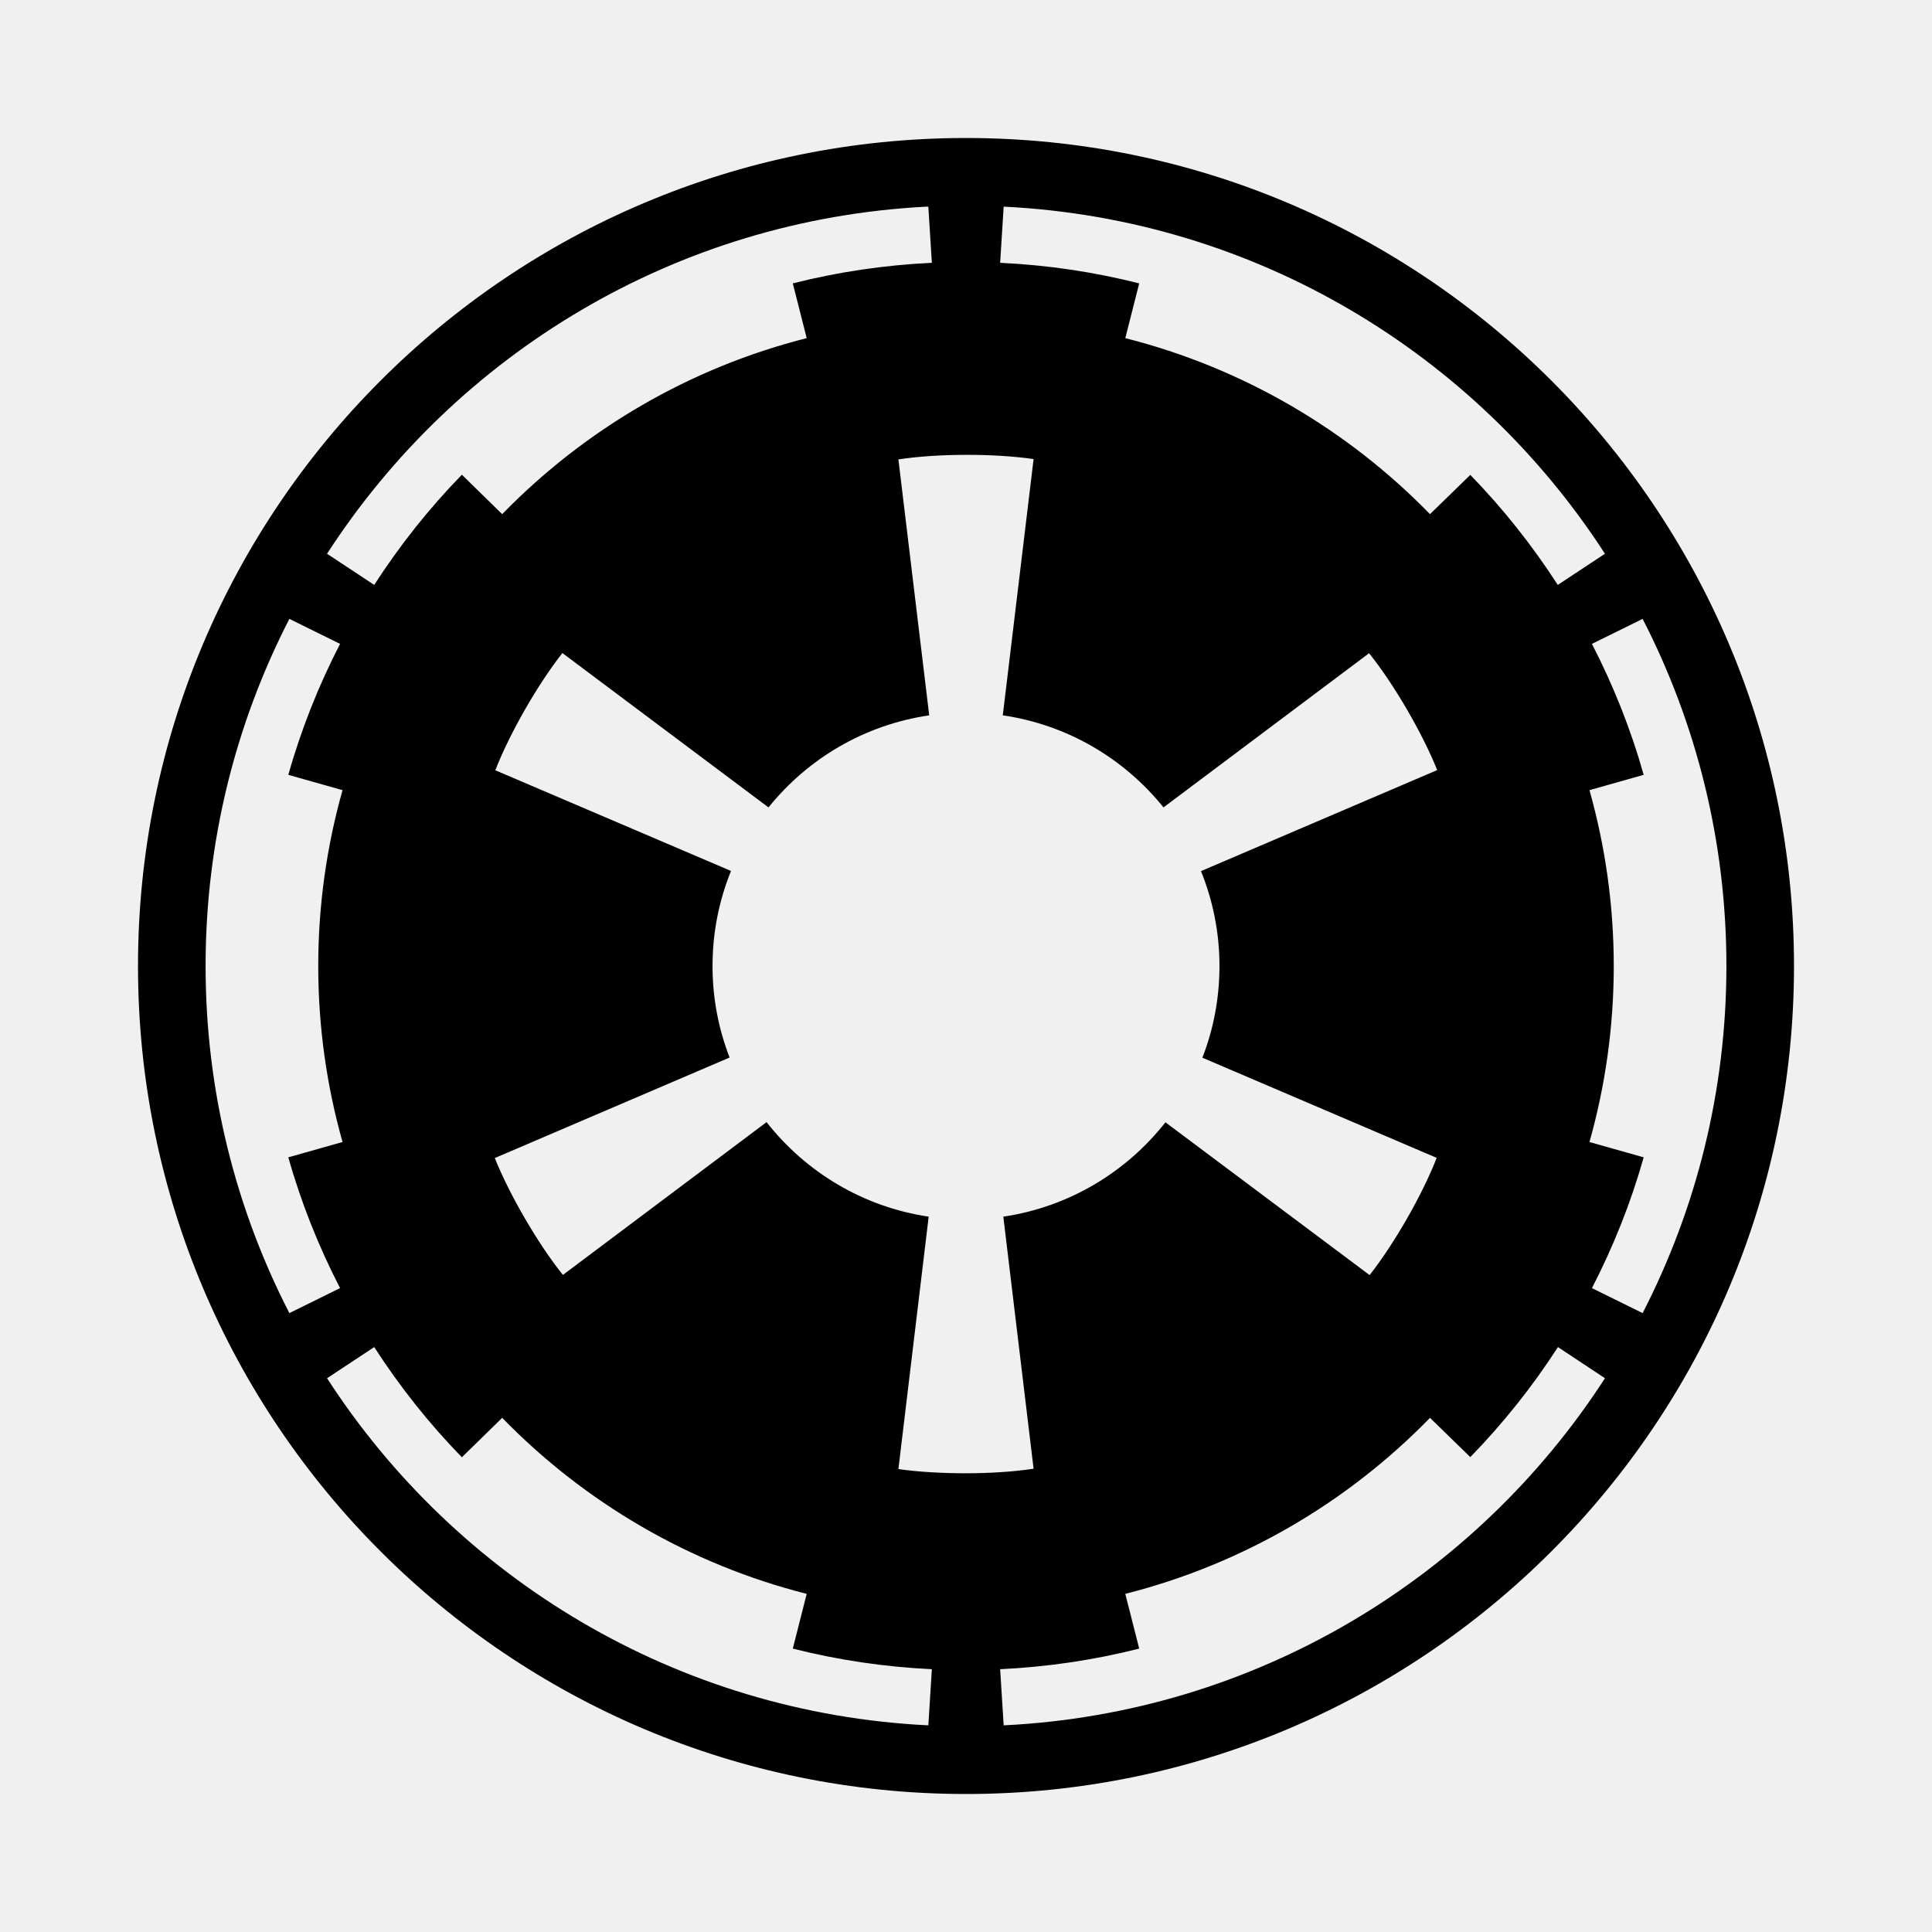
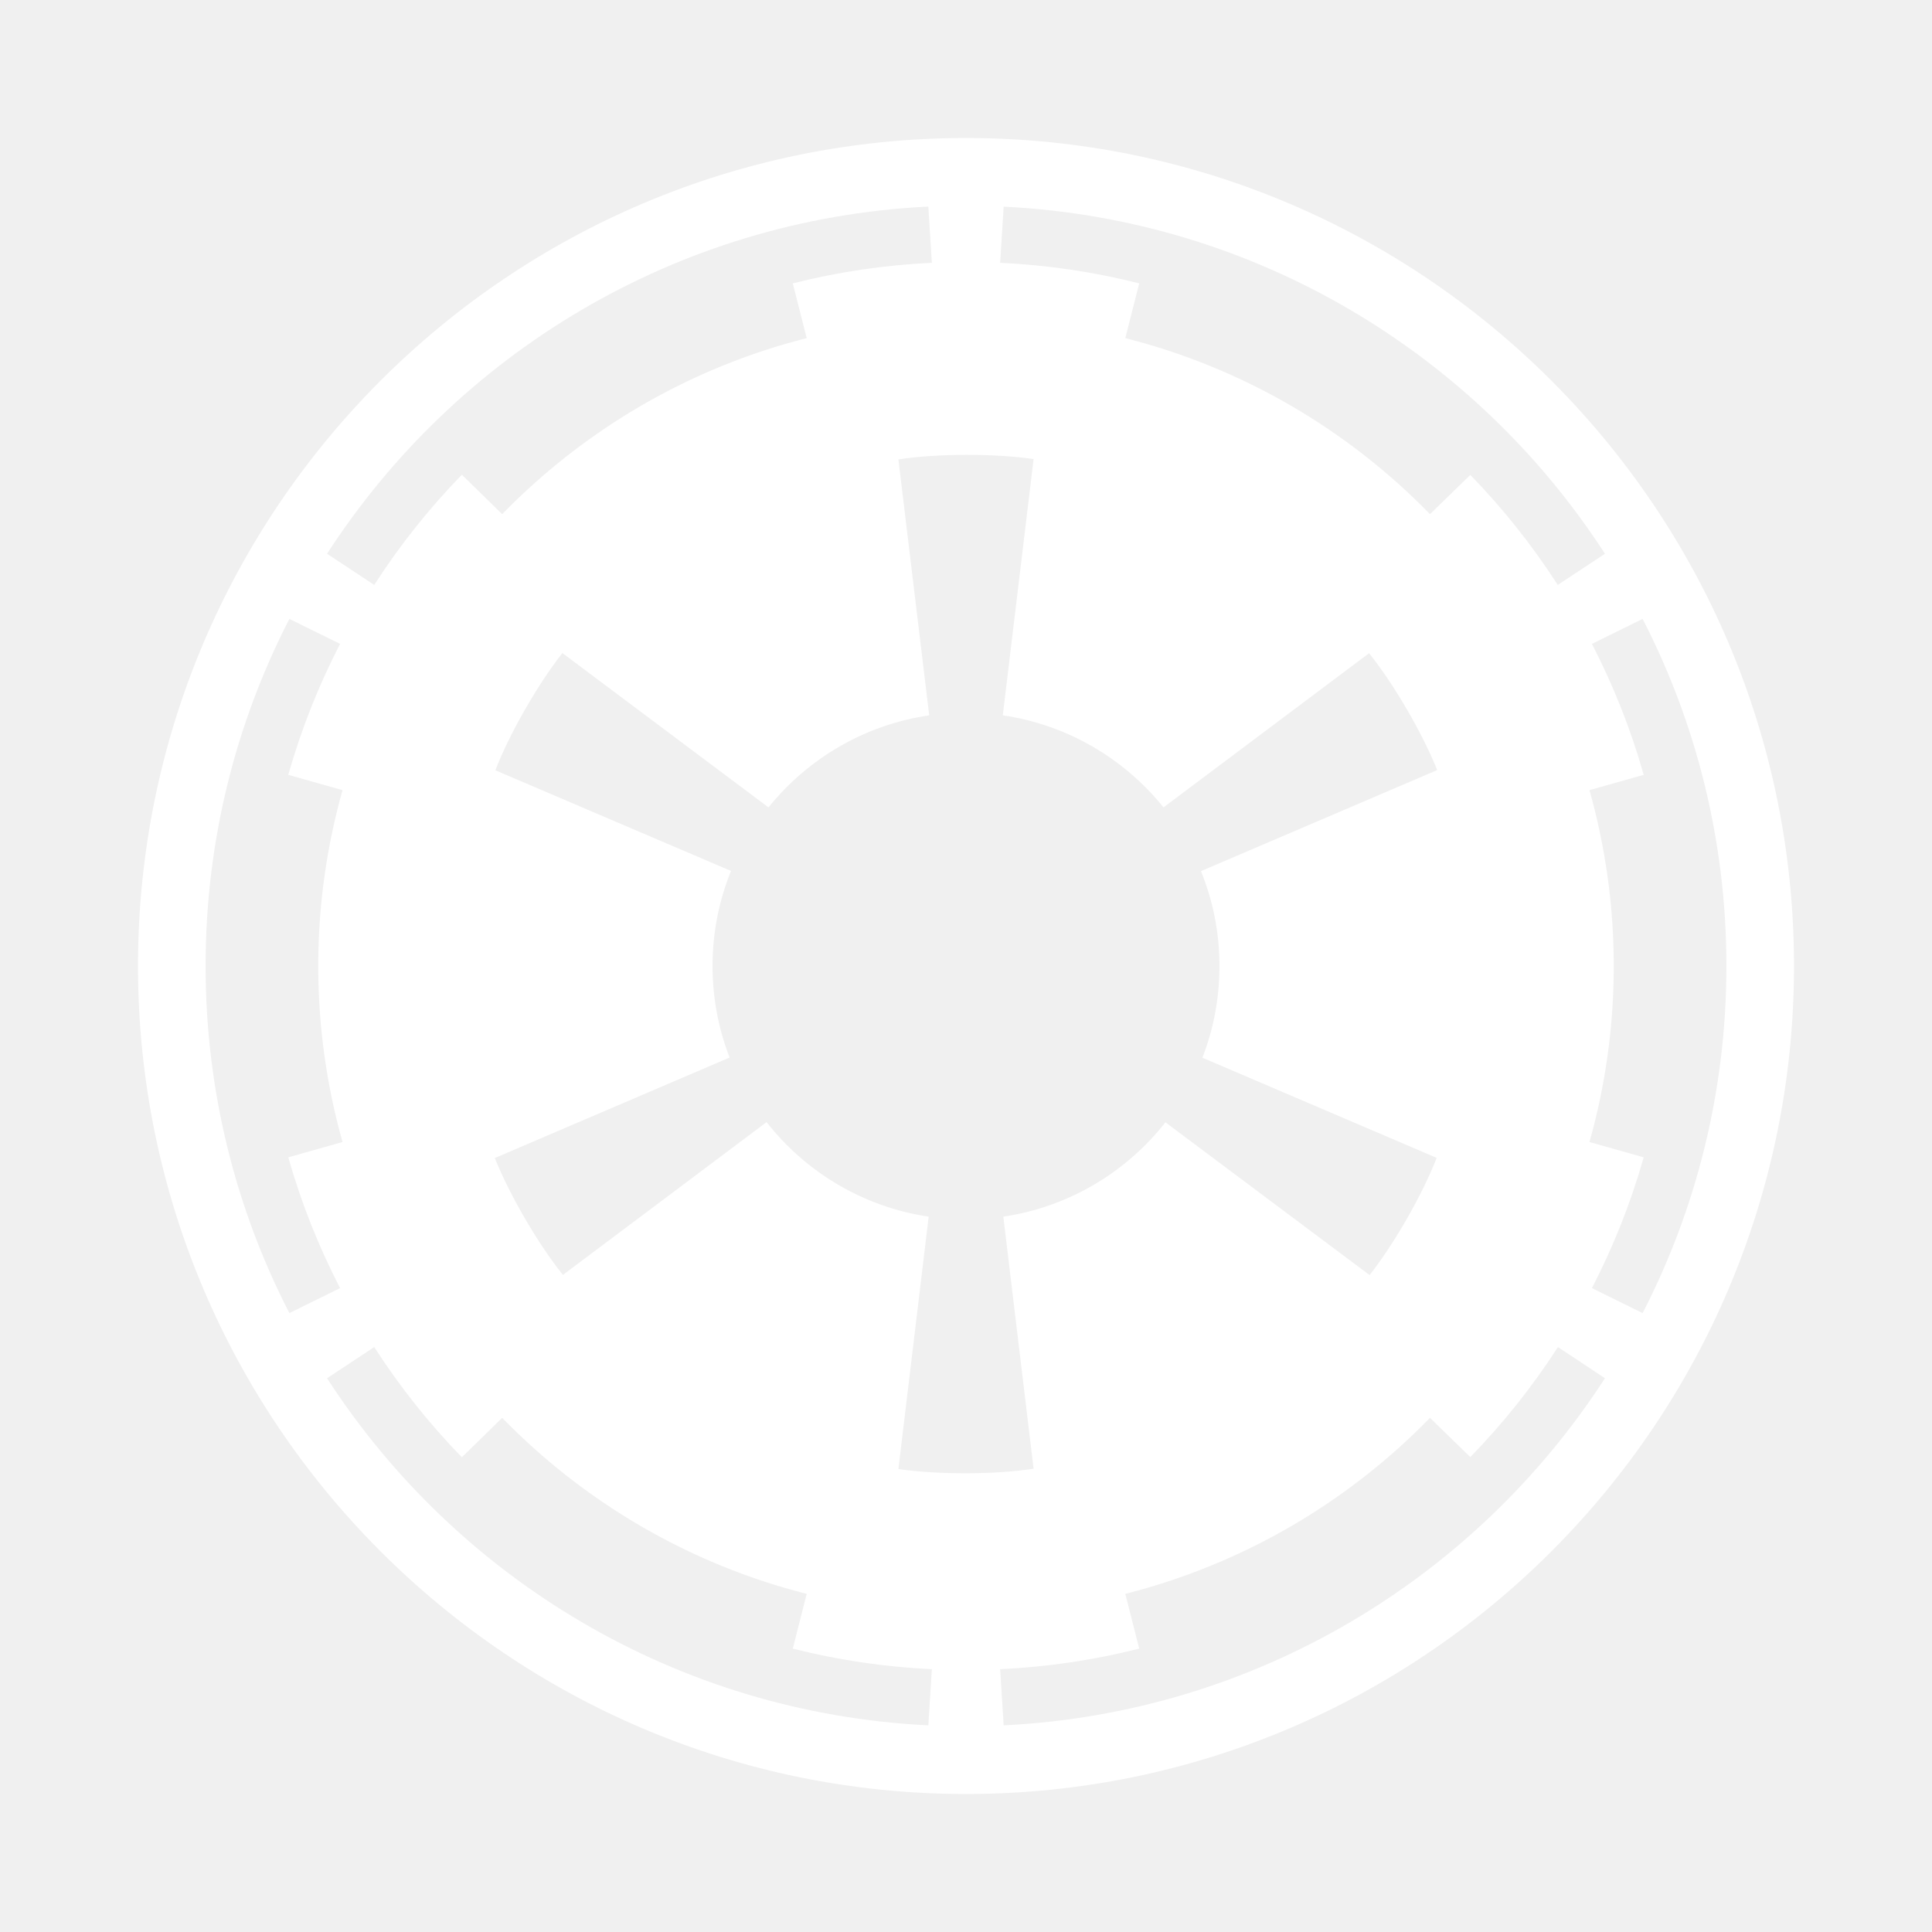
<svg xmlns="http://www.w3.org/2000/svg" viewBox="-50 -50 700 700" class="loader">
  <g>
    <g id="l1">
-       <path fill="#000" d="m300,0c-165.6,0 -300,134.4 -300,300c0,165.6 134.4,300 300,300c165.6,0 300,-134.4 300,-300c0,-165.6 -134.4,-300 -300,-300zm-14.158,24.872c0.169,-0.009 0.341,0.008 0.51,0l1.276,20.344c-17.303,0.825 -34.145,3.348 -50.383,7.462l5.038,19.834c-42.622,10.796 -80.585,33.241 -110.332,63.776l-14.605,-14.286c-11.878,12.186 -22.498,25.572 -31.76,39.923l-17.092,-11.288c46.681,-72.177 126.195,-121.14 217.347,-125.765zm27.806,0c91.363,4.469 171.09,53.454 217.857,125.765l-17.092,11.288c-9.242,-14.316 -19.851,-27.699 -31.696,-39.86l-14.605,14.222c-29.751,-30.55 -67.759,-52.976 -110.395,-63.776l5.038,-19.834c-16.238,-4.113 -33.079,-6.637 -50.383,-7.462l1.276,-20.344zm-13.648,89.923c8.673,-0.02 17.347,0.51 24.49,1.531l-11.161,92.857c23.459,3.421 44.028,15.699 58.227,33.355l74.49,-55.867c9.048,11.272 19.306,28.955 24.681,42.347l-85.587,36.607c4.302,10.628 6.696,22.21 6.696,34.375c0,11.72 -2.179,22.919 -6.186,33.227l84.885,36.288c-5.238,13.472 -15.388,31.123 -24.298,42.474l-73.98,-55.357c-14.18,18.059 -34.984,30.67 -58.737,34.184l10.969,91.327c-14.286,2.2 -34.694,2.168 -48.98,0.128l10.969,-91.454c-23.77,-3.516 -44.556,-16.167 -58.737,-34.247l-73.788,55.357c-9.048,-11.272 -19.306,-28.955 -24.681,-42.347l85.077,-36.416c-3.994,-10.293 -6.186,-21.465 -6.186,-33.163c0,-12.186 2.38,-23.795 6.696,-34.439l-85.395,-36.48c5.238,-13.472 15.388,-31.123 24.298,-42.474l74.681,55.931c14.199,-17.656 34.768,-29.934 58.227,-33.355l-11.161,-92.73c7.143,-1.1 15.816,-1.638 24.49,-1.658zm-245.153,59.439l18.367,9.056c-7.747,15.018 -14.081,30.875 -18.75,47.449l19.643,5.548c-5.71,20.265 -8.801,41.628 -8.801,63.712c0,22.105 3.08,43.493 8.801,63.776l-19.643,5.548c4.666,16.548 11.013,32.39 18.75,47.385l-18.367,9.056c-19.398,-37.711 -30.357,-80.464 -30.357,-125.765c0,-45.301 10.959,-88.054 30.357,-125.765zm490.306,0c19.398,37.711 30.357,80.464 30.357,125.765c0,45.301 -10.959,88.054 -30.357,125.765l-18.367,-9.056c7.74,-15 14.082,-30.832 18.75,-47.385l-19.643,-5.548c5.721,-20.283 8.801,-41.67 8.801,-63.776c0,-22.084 -3.091,-43.446 -8.801,-63.712l19.643,-5.548c-4.668,-16.57 -11.006,-32.434 -18.75,-47.449l18.367,-9.056zm-459.566,263.839c9.266,14.351 19.881,27.737 31.76,39.923l14.605,-14.286c29.746,30.534 67.71,52.98 110.332,63.776l-5.038,19.834c16.238,4.113 33.079,6.637 50.383,7.462l-1.276,20.344c-91.363,-4.469 -171.09,-53.454 -217.857,-125.765l17.092,-11.288zm428.89,0l17.028,11.288c-46.767,72.311 -126.494,121.296 -217.857,125.765l-1.276,-20.344c17.303,-0.825 34.145,-3.348 50.383,-7.462l-5.038,-19.834c42.637,-10.8 80.645,-33.225 110.395,-63.776l14.605,14.222c11.86,-12.176 22.507,-25.525 31.76,-39.86z" />
+       <path fill="#FFFFFF" d="m300,0c-165.6,0 -300,134.4 -300,300c0,165.6 134.4,300 300,300c165.6,0 300,-134.4 300,-300c0,-165.6 -134.4,-300 -300,-300zm-14.158,24.872c0.169,-0.009 0.341,0.008 0.51,0l1.276,20.344c-17.303,0.825 -34.145,3.348 -50.383,7.462l5.038,19.834c-42.622,10.796 -80.585,33.241 -110.332,63.776l-14.605,-14.286c-11.878,12.186 -22.498,25.572 -31.76,39.923l-17.092,-11.288c46.681,-72.177 126.195,-121.14 217.347,-125.765zm27.806,0c91.363,4.469 171.09,53.454 217.857,125.765l-17.092,11.288c-9.242,-14.316 -19.851,-27.699 -31.696,-39.86l-14.605,14.222c-29.751,-30.55 -67.759,-52.976 -110.395,-63.776l5.038,-19.834c-16.238,-4.113 -33.079,-6.637 -50.383,-7.462l1.276,-20.344zm-13.648,89.923c8.673,-0.02 17.347,0.51 24.49,1.531l-11.161,92.857c23.459,3.421 44.028,15.699 58.227,33.355l74.49,-55.867c9.048,11.272 19.306,28.955 24.681,42.347l-85.587,36.607c4.302,10.628 6.696,22.21 6.696,34.375c0,11.72 -2.179,22.919 -6.186,33.227l84.885,36.288c-5.238,13.472 -15.388,31.123 -24.298,42.474l-73.98,-55.357c-14.18,18.059 -34.984,30.67 -58.737,34.184l10.969,91.327c-14.286,2.2 -34.694,2.168 -48.98,0.128l10.969,-91.454c-23.77,-3.516 -44.556,-16.167 -58.737,-34.247l-73.788,55.357c-9.048,-11.272 -19.306,-28.955 -24.681,-42.347l85.077,-36.416c-3.994,-10.293 -6.186,-21.465 -6.186,-33.163c0,-12.186 2.38,-23.795 6.696,-34.439l-85.395,-36.48c5.238,-13.472 15.388,-31.123 24.298,-42.474l74.681,55.931c14.199,-17.656 34.768,-29.934 58.227,-33.355l-11.161,-92.73c7.143,-1.1 15.816,-1.638 24.49,-1.658zm-245.153,59.439l18.367,9.056c-7.747,15.018 -14.081,30.875 -18.75,47.449l19.643,5.548c-5.71,20.265 -8.801,41.628 -8.801,63.712c0,22.105 3.08,43.493 8.801,63.776l-19.643,5.548c4.666,16.548 11.013,32.39 18.75,47.385l-18.367,9.056c-19.398,-37.711 -30.357,-80.464 -30.357,-125.765c0,-45.301 10.959,-88.054 30.357,-125.765zm490.306,0c19.398,37.711 30.357,80.464 30.357,125.765c0,45.301 -10.959,88.054 -30.357,125.765l-18.367,-9.056c7.74,-15 14.082,-30.832 18.75,-47.385l-19.643,-5.548c5.721,-20.283 8.801,-41.67 8.801,-63.776c0,-22.084 -3.091,-43.446 -8.801,-63.712l19.643,-5.548c-4.668,-16.57 -11.006,-32.434 -18.75,-47.449l18.367,-9.056zm-459.566,263.839c9.266,14.351 19.881,27.737 31.76,39.923l14.605,-14.286c29.746,30.534 67.71,52.98 110.332,63.776l-5.038,19.834c16.238,4.113 33.079,6.637 50.383,7.462l-1.276,20.344c-91.363,-4.469 -171.09,-53.454 -217.857,-125.765l17.092,-11.288zm428.89,0l17.028,11.288c-46.767,72.311 -126.494,121.296 -217.857,125.765l-1.276,-20.344c17.303,-0.825 34.145,-3.348 50.383,-7.462l-5.038,-19.834c42.637,-10.8 80.645,-33.225 110.395,-63.776l14.605,14.222c11.86,-12.176 22.507,-25.525 31.76,-39.86z" />
    </g>
  </g>
</svg>
